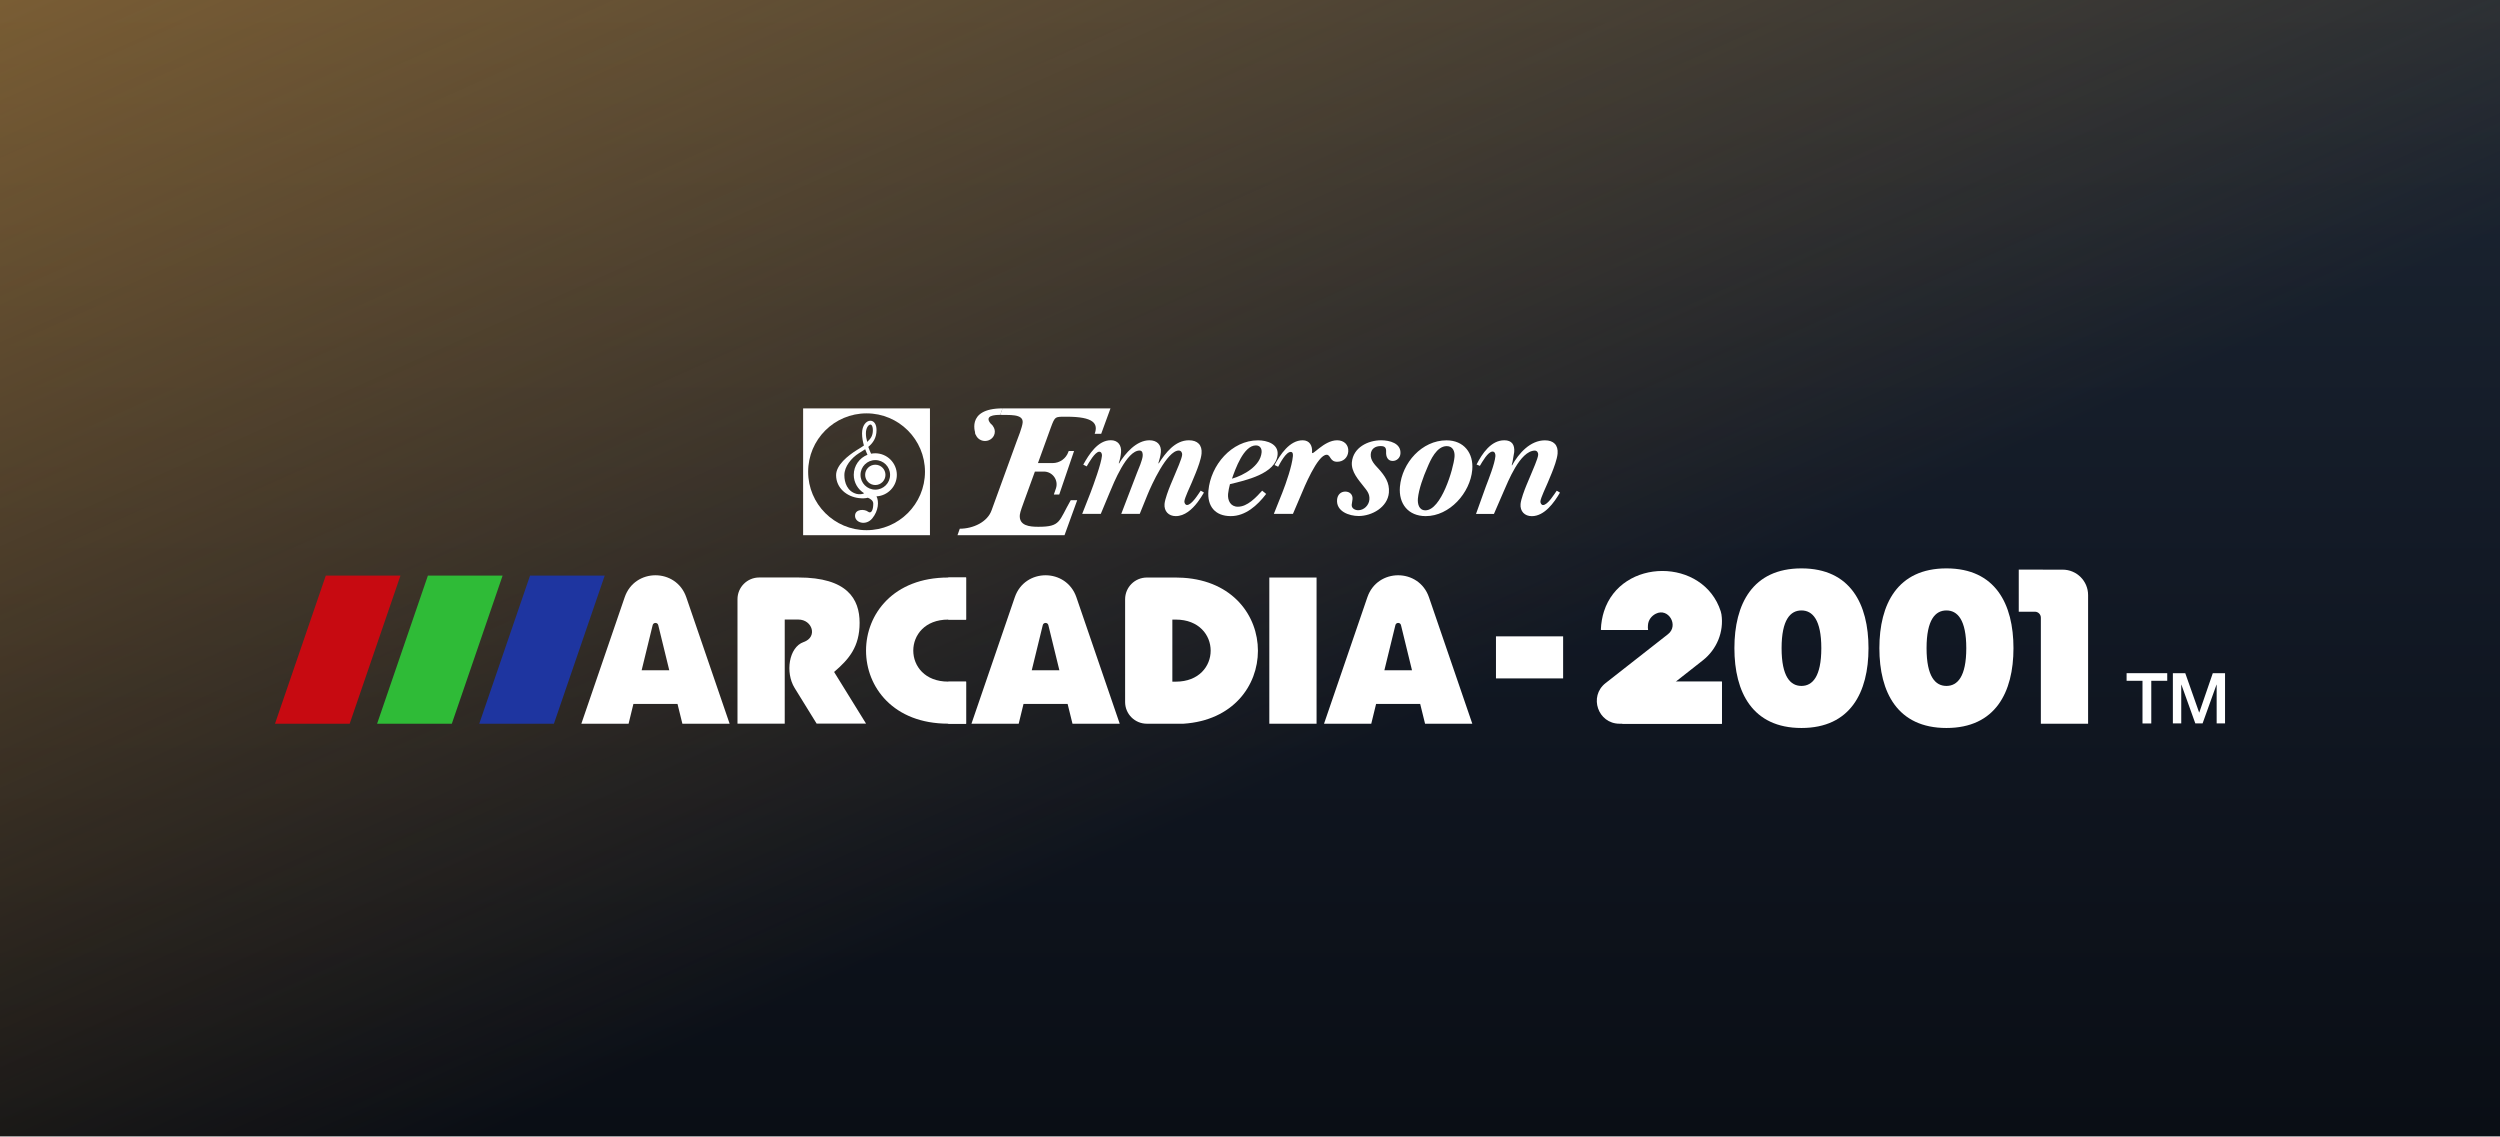
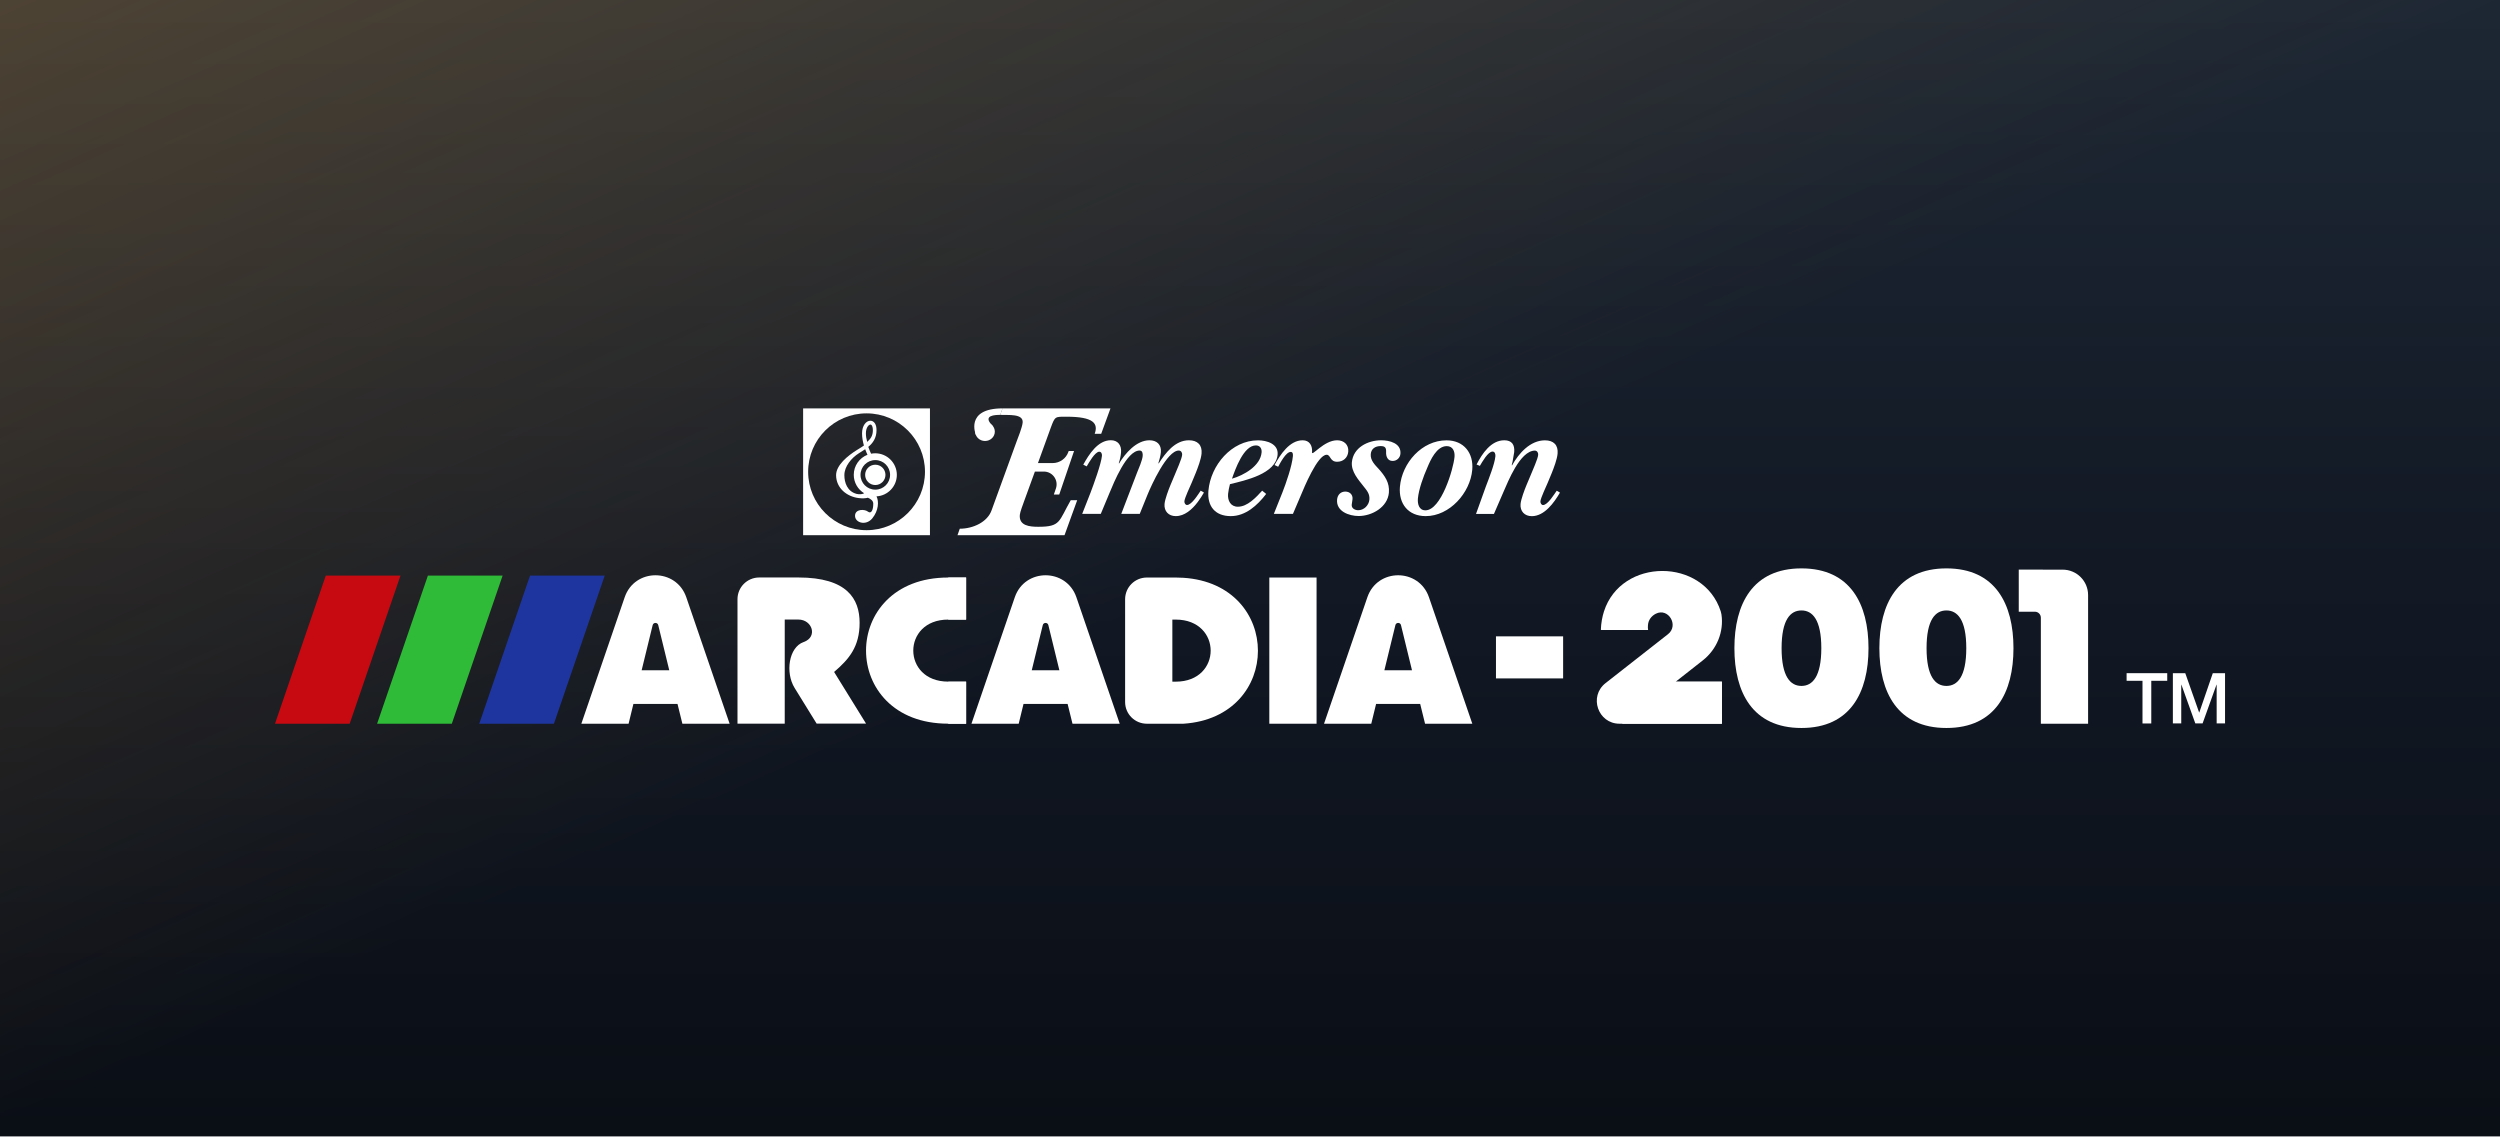
<svg xmlns="http://www.w3.org/2000/svg" viewBox="0 0 440 200" preserveAspectRatio="xMidYMid meet">
  <defs>
-     <linearGradient id="base" x1="0" y1="0" x2="0" y2="1">
+     <linearGradient id="capBase" x1="0" y1="0" x2="0" y2="1">
      <stop offset="0" stop-color="#1d2734" />
      <stop offset="0.5" stop-color="#121925" />
      <stop offset="1" stop-color="#0a0e15" />
    </linearGradient>
-     <linearGradient id="bloom" x1="0" y1="0" x2="1" y2="1">
-       <stop offset="0" stop-color="#D59234" stop-opacity="0.50" />
-       <stop offset="0.6" stop-color="#D59234" stop-opacity="0" />
+     <linearGradient id="capBloom" x1="0" y1="0" x2="1" y2="1">
+       <stop offset="0" stop-color="#D59234" stop-opacity="0.26" />
+       <stop offset="0.5" stop-color="#D59234" stop-opacity="0" />
    </linearGradient>
  </defs>
-   <rect width="440" height="200" fill="url(#base)" />
-   <rect width="440" height="200" fill="url(#bloom)" />
+   <rect width="440" height="200" fill="url(#capBase)" />
+   <rect width="440" height="200" fill="url(#capBloom)" />
  <g transform="translate(48.400 71.875) scale(0.0894)">
    <style type="text/css">
	.st0{fill:#C70A11;}
	.st1{fill:#2FBB37;}
	.st2{fill:#1E35A0;}
	.st3{fill:#FFFFFF;}
</style>
    <g>
      <g>
        <g>
          <path class="st3" d="M1432.2,0l-4.5,12.8c15.4,0.8,45.8-3,44.2,15.1c-0.8,9.1-9,29.8-12.5,38.9l-48.7,133.9     c-8.1,23-36.2,36.2-62.6,36.2l-4.5,12.8c0.9,0,210.6,0,210.7,0l25-69h-12.7c-24,41.9-19.4,52.4-63.9,52.4     c-17,0-38.3-1.9-36.4-23.4c0.5-6,6.3-20.7,8.4-26.8l21.3-58.5h17.6c17.2,0,29.3,16.9,23.8,33.2l-4.1,12h10.6l29.2-85.7h-10.6     l-0.5,1.5c-4.6,13.4-17.1,22.3-31.2,22.3h-28.8l25.3-69.8c8.4-22.6,8.3-21.5,31.3-21.5c52.9,0,62.5,13.3,55.1,33.7h12.8L1644.8,0     H1432.2z" />
          <path class="st3" d="M1605.5,166c6.1-16.1,21.1-57.1,22.5-72.6c0.3-3.4-1-8.1-5.3-8.1c-8.4,0-20.8,22.2-24.7,28.9l-6.8-3.4     c11.2-20.2,28.7-48.1,54.3-48.1c14.1,0,21.3,10.1,20.1,23.9c-0.6,7.4-2.3,14.8-4.5,21.2l0.6,0.7c12.2-20.2,34.2-45.7,59.8-45.7     c14.5,0,23.8,8.4,22.5,23.5c-0.6,7.4-3,14.8-4.9,21.5l0.6,0.7c13.3-20.8,32.2-45.7,59.5-45.7c17.1,0,26.4,9.4,24.9,26.2     c-1,11.1-7.1,27.2-11.4,38l-8.1,19.5c-3,7.1-13.7,29.6-14.3,36.3c-0.3,3,1.7,7.4,5.1,7.4c4.7,0,10.2-5.3,15.2-11.5     c5.1-6.3,9.5-13.5,11.8-16.7l6.4,3.7c-3.5,6-7.6,12.6-12.4,18.9c-11.1,14.6-25.7,27.5-43.1,27.5c-14.1,0-23.3-9.7-22.1-23.9     c0.8-9.4,7.8-27.9,11.7-37.3l8.5-20.2c3.4-8.4,13.9-31.6,14.5-39.3c0.4-4.4-2.3-8.4-6.7-8.4c-23.2,0-54.1,68.9-61.4,86.7     l-15.4,38H1666l30.9-80.6c3.4-8.1,10.6-25.2,11.3-33.3c0.4-5-0.4-10.8-6.1-10.8c-25.5,0-51,63.9-59,83l-17.4,41.7h-36.6     L1605.5,166z" />
          <path class="st3" d="M1951.3,168.4c-17.5,22.9-40.8,43.7-69.7,43.7c-30.6,0-46.7-19.2-44-50.1c4.4-50.1,45.6-99.1,97.7-99.1     c17.5,0,40.4,7.1,38.5,28.2c-3.3,38-63.9,50.7-93.8,58.1c-1.6,6.4-3.1,12.8-3.7,19.2c-1.1,13.1,4.9,25.2,19.3,25.2     c18.8,0,35.5-18.1,47.8-31.6L1951.3,168.4z M1942.3,86.7c0.7-7.7-3.2-13.8-11.2-13.8c-24.2,0-40.7,47-47.1,65.5     C1907.2,131.8,1940,113.3,1942.3,86.7z" />
          <path class="st3" d="M2004,207.7h-37.6l16.8-42c7.3-18.5,19-52.4,20.7-71.6c0.3-3.7,0.1-8.4-4.3-8.4c-9.4,0-20.7,21.8-24.7,29.2     l-7.1-3.4c11.2-20.5,29.5-48.7,55.4-48.7c13.8,0,19.5,11.1,18.4,23.5c-0.9,9.7,22.9-23.5,49.4-23.5c13.4,0,23.1,8.7,21.9,22.5     c-1.1,12.1-10.1,19.8-21.9,19.8c-14.5,0-12.6-13.8-20.6-13.8c-18.1,0-44.7,65.2-51,80.3L2004,207.7z" />
          <path class="st3" d="M2120,106.2c2.6-29.2,31.7-43.4,57.6-43.4c16.5,0,39.8,5.7,38,26.6c-0.7,8.1-7.3,14.1-15.3,14.1     c-10.1,0-13.3-9.1-12.9-17.5c0.4-8.1-1.7-11.8-10.7-11.8c-10.8,0-18.6,5.4-19.5,15.8c-1.1,12.4,8.5,21.5,15.6,29.2     c11.9,13.4,21.8,26.9,20.1,46.7c-2.5,28.9-33.6,46-59.5,46c-18.8,0-44.6-9.1-42.5-32.3c0.8-9.1,6.8-15.8,16.2-15.8     c8.4,0,15,5.7,14.2,14.8l-0.8,5.7l-0.8,5.4c-0.6,7.4,6.8,10.8,12.8,10.8c11.4,0,21-9.7,22-20.8c1-11.4-4.8-17.8-11.2-25.9     C2132.9,140.5,2118.5,124.7,2120,106.2z" />
          <path class="st3" d="M2214.6,154.3c4.1-47.1,43.3-91.4,91.7-91.4c34.3,0,53.6,25.2,50.7,58.1c-4,45.4-44.6,91.1-91.6,91.1     C2231.1,212.1,2211.8,187.9,2214.6,154.3z M2268.4,117c-7.5,16.8-16.8,42.3-18.4,60.5c-0.9,10.4,2,23.2,14.8,23.2     c30.9,0,55.2-81.3,57.3-105.2c0.9-10.8-3.2-21.2-15.3-21.2C2286.9,74.3,2274.8,101.5,2268.4,117z" />
          <path class="st3" d="M2383.6,154.3c5.7-15.1,17.7-45,19-60.2c0.3-3.7-0.9-9.1-5.6-9.1c-9.1,0-20.6,20.8-25,28.2l-6.5-2.7     c11-21.5,28.4-47.7,54.6-47.7c14.8,0,20.7,8.7,19.5,23.2l-3.3,19.2l-1.6,6.4l0.6,0.7c13.2-23.9,35.9-49.4,64.8-49.4     c17.1,0,26.4,9.4,24.9,26.2c-1,11.1-7.1,27.2-11.4,38l-8.1,19.5c-3,7.1-13.7,29.6-14.3,36.3c-0.3,3,1.7,7.4,5.1,7.4     c9.4,0,22.4-21.8,27-28.2l6.4,3.7c-11.5,19.8-30.6,46.4-55.5,46.4c-14.1,0-23.3-9.7-22.1-23.9c0.8-9.4,7.8-27.9,11.7-37.3     l8.5-20.2c3.4-8.4,13.9-31.6,14.5-39.3c0.4-4.4-2.3-8.4-6.7-8.4c-29.3,0.7-52.7,61.2-61.9,82l-18.5,42.7h-35.3L2383.6,154.3z" />
          <ellipse class="st3" cx="1397.8" cy="45.8" rx="19.3" ry="18.4" />
          <path class="st3" d="M1427.8,12.8c-9,0-35.9,0.3-15.9,20.6c4.1,4.1-1,10.1-1,10.1l-14.5,2.3l-16.6,6.3c0,0-22.4-52.1,52.6-52.1" />
        </g>
        <g>
          <g>
            <path class="st3" d="M1181.8,150.9c11,0,20-9,20-20s-8.9-20-20-20s-20,8.9-20,20S1170.8,150.9,1181.8,150.9" />
            <path class="st3" d="M1149.5,88.3l3.5-2.2c2.9-1.8,5.9-3.6,8.9-5.7c1.5,4.3,3.1,7.9,4.5,10.9c-15.8,6.2-27,21.6-27,39.5      c0,15.4,8.2,28.8,20.5,36.3c-3.6,2.1-9.6,2.6-15.1,1.2c-18.3-4.9-23.9-22.5-23.9-36.7C1120.8,114.5,1134.7,97.6,1149.5,88.3       M1172.2,31.8c0.4,0,1.6,0,2.8,1.9c0.9,1.4,2,4.2,2,9.3c0,11.4-4.6,16.9-11.1,23c-1.6-6-2.6-10.2-2.6-16.6      C1163.2,37.6,1169,31.8,1172.2,31.8 M1181.8,101.8c16.1,0,29.1,13,29.1,29.1s-13,29.1-29.1,29.1s-29.1-13-29.1-29.1      S1165.8,101.8,1181.8,101.8 M1149.3,176.6c7.8,0.9,13.3,0.5,17.9-0.7c5.5,2.3,10.6,5.9,10.6,11.7c0,12.9-4.1,20.7-10.6,15.6      c-6.4-5.1-25.3-5.5-25.3,8.3s21.6,20.2,34,5s13.3-33.5,8.3-43.2c0-0.1-0.1-0.1-0.1-0.1c22.3-1.2,40.1-19.7,40.1-42.3      c0-23.4-19.1-42.5-42.5-42.5c-2.8,0-5.6,0.3-8.2,0.8c-1.6-3.4-3.6-8-5.5-13.4c8.9-7.4,16.2-17.3,16.2-32.9c0-5.6-1-10-3.1-13.3      c-2.2-3.4-5.3-5.3-9-5.3c-8.1,0-16.4,9.3-16.4,25c0,8.3,1.6,16.5,3.7,23.8c-3.3,2.4-6.8,4.5-10.3,6.7l-3.6,2.2      c-17.3,10.8-40.9,29.5-40.9,49.5C1104.8,157.3,1126,173.8,1149.3,176.6" />
          </g>
          <path class="st3" d="M1039.7,0v249.7h249.7V0H1039.7z M1164.6,239.8c-63.5,0-115-51.5-115-115s51.5-115,115-115s115,51.5,115,115     C1279.5,188.3,1228,239.8,1164.6,239.8z" />
        </g>
      </g>
      <g>
        <g>
          <g>
            <path class="st3" d="M1100.7,518.9c29.3-25.1,50.2-49.5,50.2-96.8c0-46.9-24.3-89.2-120.6-89.2l0,0h-26.8l0,0h-50.2      c-23.6,0-42.8,19.1-42.8,42.8v245h93v-205h26.8l0,0c27.6,0,38.7,34.5,10.4,44.3c-29.3,10.2-36.4,60.2-17.8,90.3l43.4,70.3h97.3      L1100.7,518.9z" />
          </g>
          <g>
            <rect x="1957.5" y="333" class="st3" width="93" height="287.8" />
          </g>
          <g>
            <path class="st3" d="M2810.9,496.1c27.4-21.5,41.8-56,36.7-90.5c-0.5-2.6-1-4.6-1.4-6c-34.1-106.1-195.9-106-229.9,0.2      c-3.4,10.7-5.6,22.6-6.1,35.6c0,0.5,0.4,0.9,0.9,0.9h92.1c-0.5-3.1-0.6-6.1-0.3-9.1c0.5-10.6,7-18.6,15.4-22.9      c24.7-12.6,46,23,24.1,40.2l-123,96.4c-33.4,26.2-14.9,79.9,27.6,79.9h4.6c0.1,0,0.3-0.1,0.5-0.1l-0.1,0.1h196.6V538h-91      L2810.9,496.1z" />
          </g>
          <g>
            <rect x="2403.7" y="448.8" class="st3" width="132.2" height="82.8" />
          </g>
          <g>
            <path class="st3" d="M3432.9,317.4v82.9h31.8c6.5,0,11.7,5.3,11.7,11.7v208.8h93V367.5c0-27.6-22.4-50-50-50L3432.9,317.4      L3432.9,317.4z" />
          </g>
          <g>
            <path class="st3" d="M1788.3,333.5l-14.8-0.5h-0.1l0,0h-6.8l0,0h-50.2c-23.6,0-42.8,19.1-42.8,42.8v202.3      c0,23.6,19.1,42.7,42.8,42.7h72C1984,608.1,1984,346.2,1788.3,333.5z M1773.4,538L1773.4,538h-6.8V415.8h6.8      C1864.9,415.9,1864.9,538,1773.4,538z" />
          </g>
          <g>
            <path class="st3" d="M1325.2,415.8h35.3V333h-35.3c-215.5,0-215.5,287.8,0,287.7v0.1h35.3V538h-35.3v-0.1      C1233.7,537.9,1233.7,415.8,1325.2,415.8z" />
          </g>
          <g>
            <path class="st3" d="M802,620.8h93l-85.3-248.9c-19.8-57.8-101.6-57.8-121.3,0l-85.3,248.9h93l9.5-39h86.8L802,620.8z       M721.8,515.6l21.6-88.5c1.1-6.3,10.1-6.3,11.2,0l21.6,88.5H721.8z" />
          </g>
          <g>
            <path class="st3" d="M1570,620.8h93l-85.3-248.9c-19.8-57.8-101.6-57.8-121.3,0l-85.3,248.9h93l9.5-39h86.8L1570,620.8z       M1489.8,515.6l21.6-88.5c1.1-6.3,10.1-6.3,11.2,0l21.6,88.5H1489.8z" />
          </g>
          <g>
            <path class="st3" d="M2264.1,620.8h93l-85.3-248.9c-19.8-57.8-101.6-57.8-121.3,0l-85.3,248.9h93l9.5-39h86.8L2264.1,620.8z       M2184,515.6l21.6-88.5c1.1-6.3,10.1-6.3,11.2,0l21.6,88.5H2184z" />
          </g>
          <g>
            <path class="st3" d="M3005.1,315c-96.4,0-132,70.3-132,157.1s35.6,157.1,132,157.1s132-70.3,132-157.1S3101.5,315,3005.1,315z       M3005.1,546.4c-21.6,0-39.1-18-39.1-74.3s17.4-74.3,39.1-74.3c21.6,0,39.1,18,39.1,74.3S3026.6,546.4,3005.1,546.4z" />
          </g>
          <g>
            <path class="st3" d="M3290.5,315c-96.4,0-132,70.3-132,157.1s35.6,157.1,132,157.1s132-70.3,132-157.1S3387,315,3290.5,315z       M3290.5,546.4c-21.6,0-39.1-18-39.1-74.3s17.4-74.3,39.1-74.3c21.6,0,39.1,18,39.1,74.3S3312.1,546.4,3290.5,546.4z" />
          </g>
        </g>
        <polygon class="st3" points="2848.4,538 2848.4,620.8 2651.9,620.8 2713.9,538   " />
        <rect x="1325.4" y="538" class="st3" width="35.3" height="82.8" />
        <rect x="1325.4" y="333" class="st3" width="35.3" height="82.8" />
        <g>
          <g>
            <polygon class="st0" points="100,329.2 0,620.8 147,620.8 247,329.2     " />
            <polygon class="st1" points="301,329.2 201,620.8 348.1,620.8 448.1,329.2     " />
            <polygon class="st2" points="502.1,329.2 402.1,620.8 549.1,620.8 649.1,329.2     " />
          </g>
        </g>
      </g>
      <g>
        <path class="st3" d="M3645.1,521.3h80.1v15h-31.4v84h-17.3v-84h-31.3v-15H3645.1z" />
        <path class="st3" d="M3736.3,521.3h24.4l27.3,77.4h0.3l26.6-77.4h24.1v98.9h-16.5v-76.3h-0.3l-27.4,76.3h-14.3l-27.4-76.3h-0.3    v76.3h-16.5L3736.3,521.3L3736.3,521.3z" />
      </g>
    </g>
  </g>
</svg>
